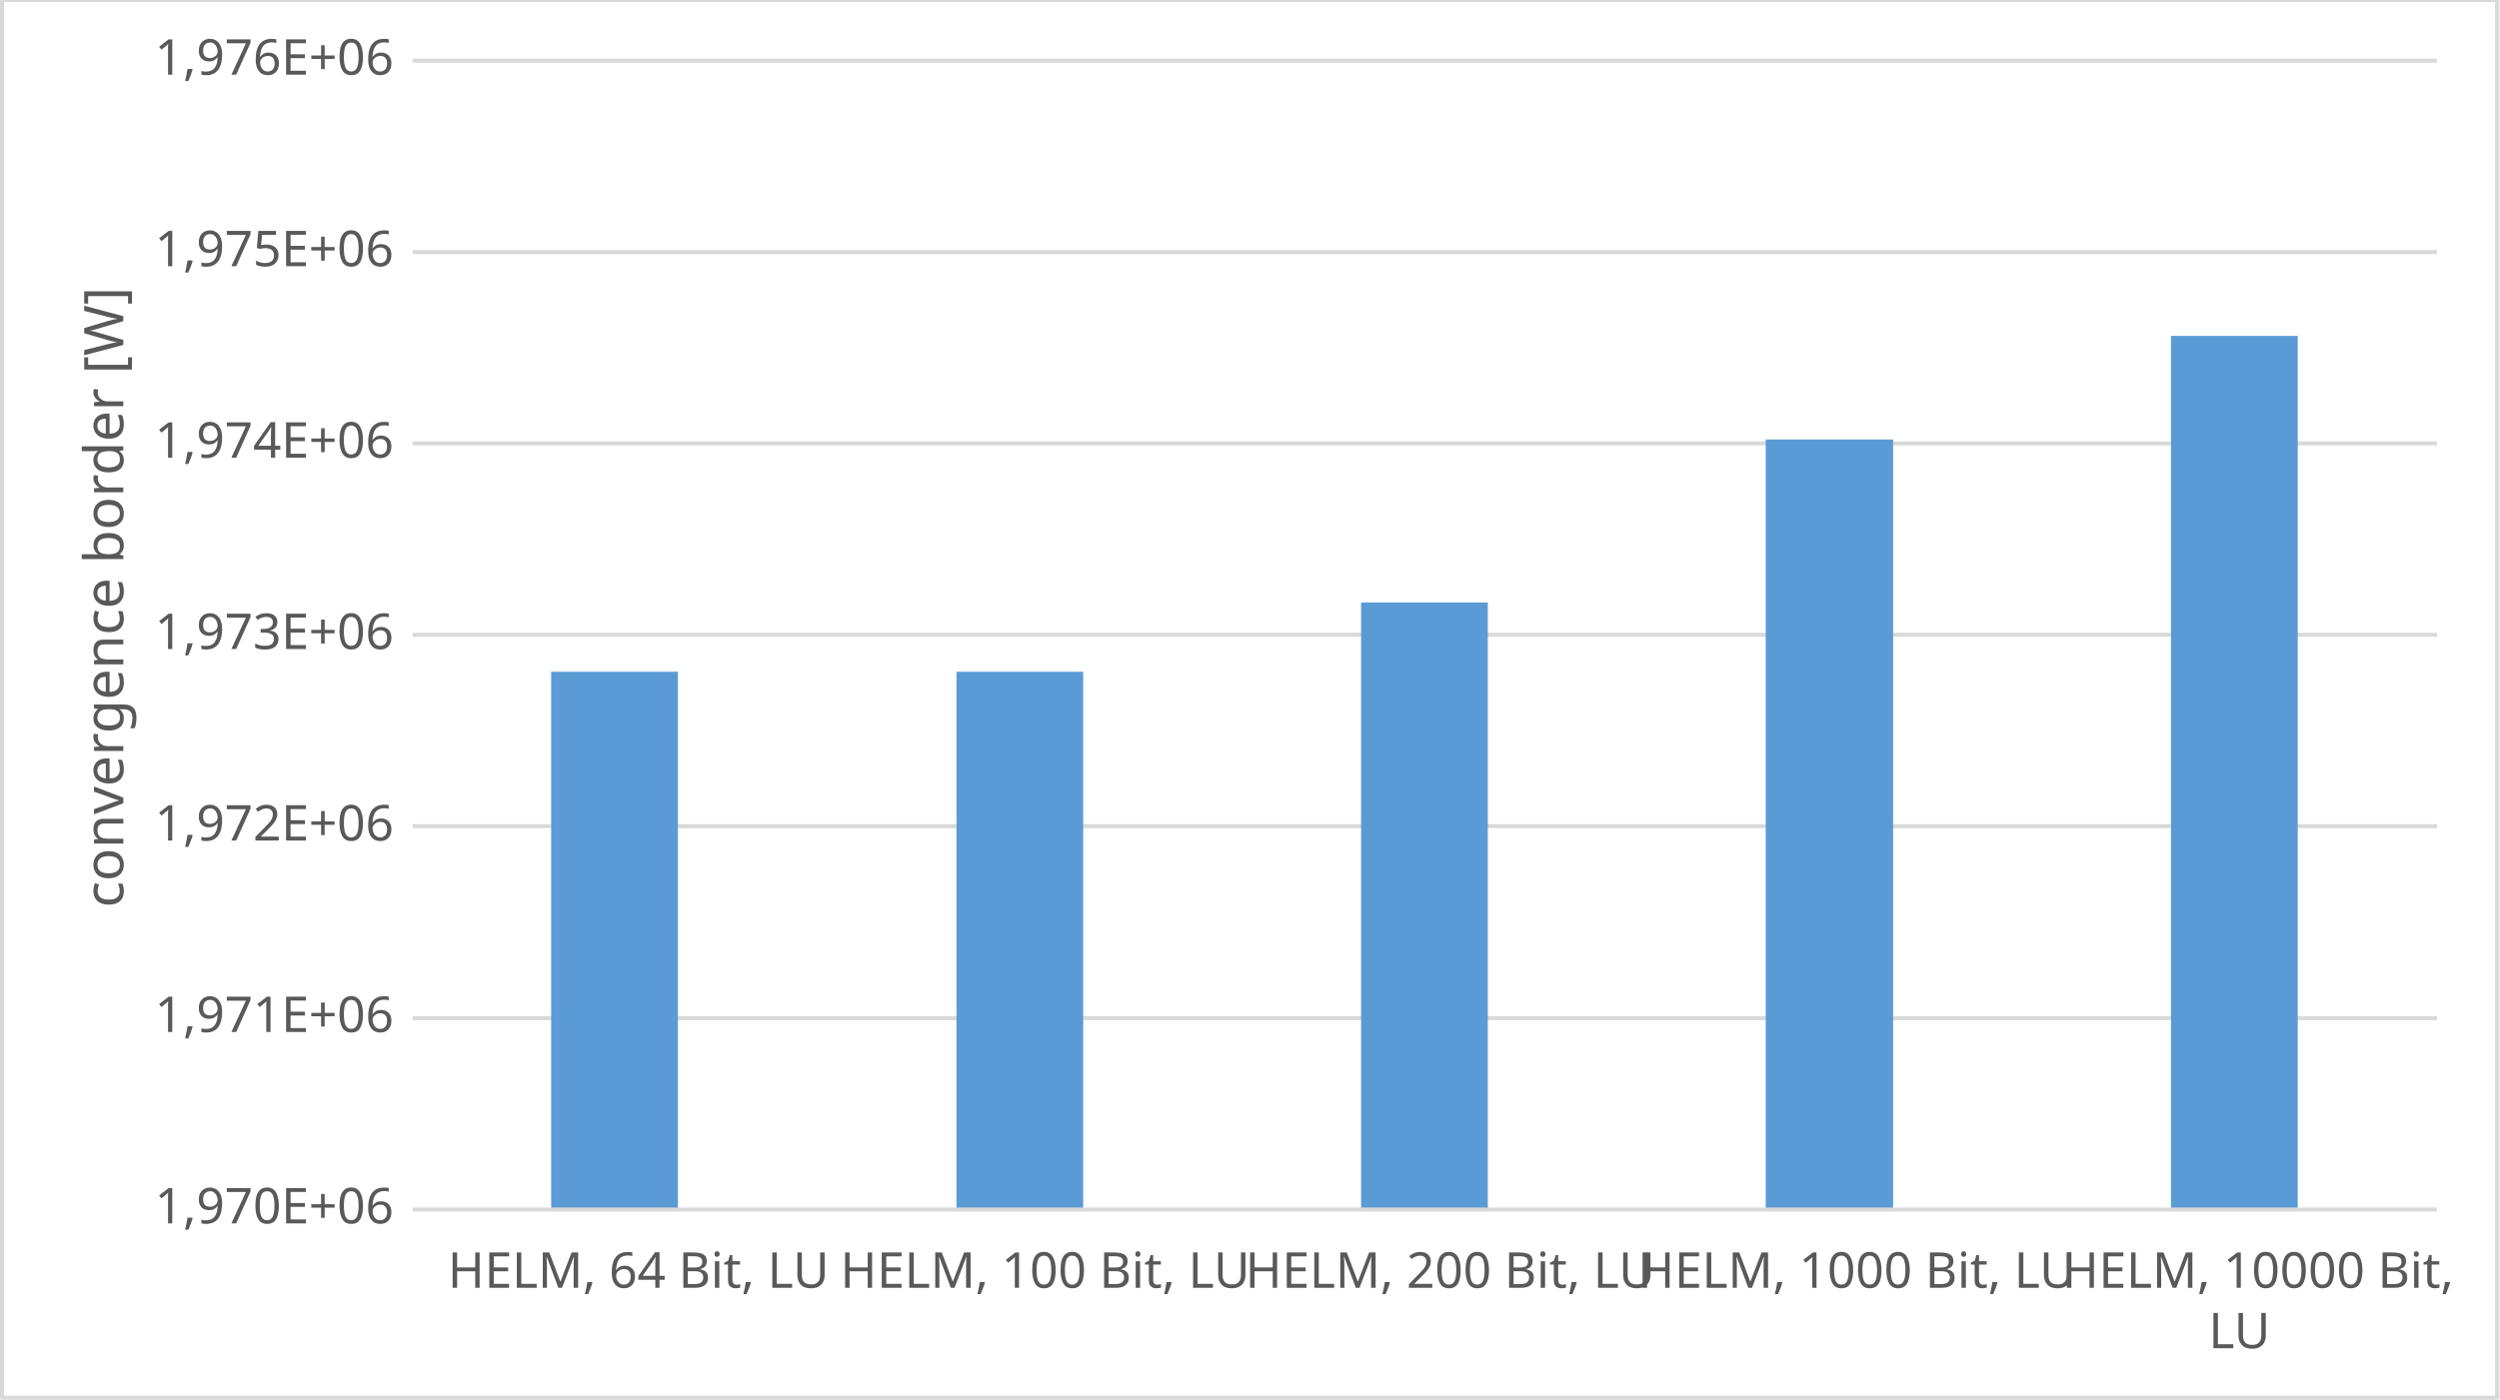
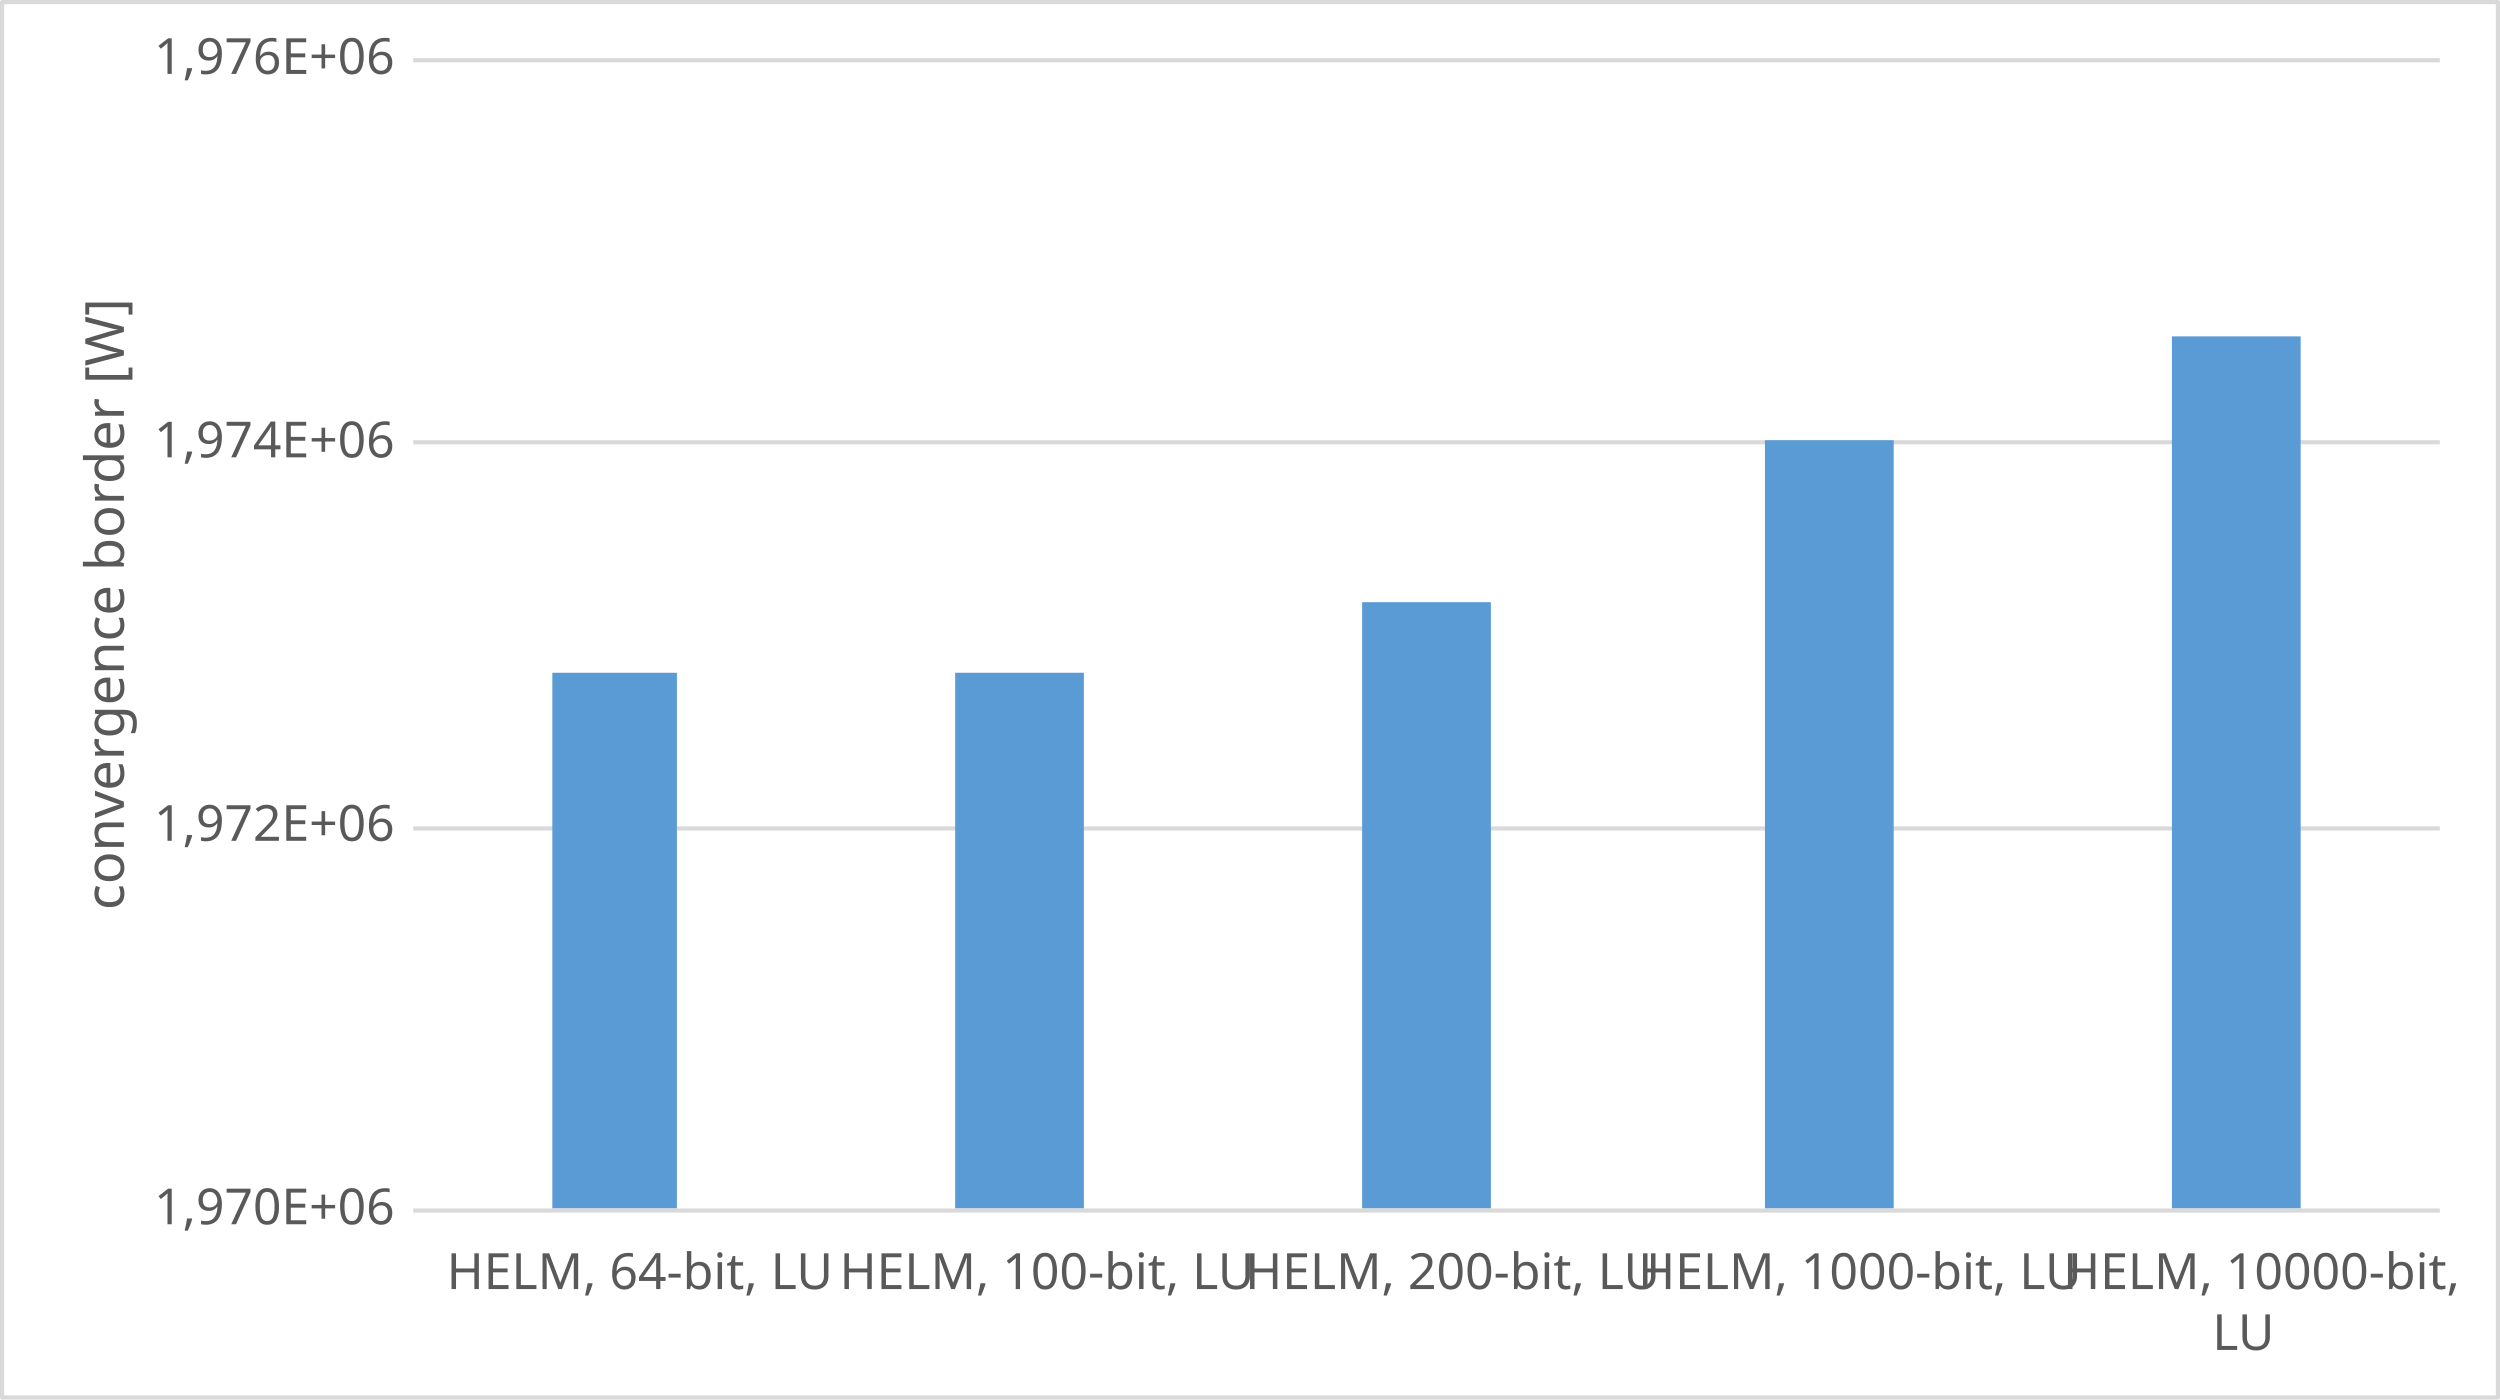
- <svg xmlns="http://www.w3.org/2000/svg" width="567.892" height="318.162" id="svg2" version="1.1">
-   <defs id="defs4">
-     <clipPath id="clipPath3175" clipPathUnits="userSpaceOnUse">
-       <path id="path3177" clip-rule="evenodd" d="M 9.2e-7,507 595.32,507 l 0,264.12 -595.32,0 0,-264.12 z" />
+ <svg xmlns="http://www.w3.org/2000/svg" id="svg2" version="1.1" width="564.376" height="315.944" xml:space="preserve">
+   <defs id="defs6">
+     <clipPath clipPathUnits="userSpaceOnUse" id="clipPath24">
+       <path d="m 72,517.5 450.75,0 0,252.75 -450.75,0 0,-252.75 z" clip-rule="evenodd" id="path26" />
    </clipPath>
-     <clipPath id="clipPath3163" clipPathUnits="userSpaceOnUse">
-       <path id="path3165" clip-rule="evenodd" d="m 70.8,517.08 453.6,0 0,254.04 -453.6,0 0,-254.04 z" />
+     <clipPath clipPathUnits="userSpaceOnUse" id="clipPath36">
+       <path d="m 72,517.5 450.75,0 0,252.75 -450.75,0 0,-252.75 z" clip-rule="evenodd" id="path38" />
    </clipPath>
-     <clipPath id="clipPath3151" clipPathUnits="userSpaceOnUse">
-       <path id="path3153" clip-rule="evenodd" d="m 70.8,517.08 453.6,0 0,254.04 -453.6,0 0,-254.04 z" />
+     <clipPath clipPathUnits="userSpaceOnUse" id="clipPath48">
+       <path d="m 72,517.5 450.75,0 0,252.75 -450.75,0 0,-252.75 z" clip-rule="evenodd" id="path50" />
    </clipPath>
-     <clipPath id="clipPath3139" clipPathUnits="userSpaceOnUse">
-       <path id="path3141" clip-rule="evenodd" d="m 70.8,517.08 453.6,0 0,254.04 -453.6,0 0,-254.04 z" />
+     <clipPath clipPathUnits="userSpaceOnUse" id="clipPath60">
+       <path d="m 72,517.5 450.75,0 0,252.75 -450.75,0 0,-252.75 z" clip-rule="evenodd" id="path62" />
    </clipPath>
-     <clipPath id="clipPath3127" clipPathUnits="userSpaceOnUse">
-       <path id="path3129" clip-rule="evenodd" d="m 70.8,517.08 453.6,0 0,254.04 -453.6,0 0,-254.04 z" />
+     <clipPath clipPathUnits="userSpaceOnUse" id="clipPath72">
+       <path d="m 72,517.5 450.75,0 0,252.75 -450.75,0 0,-252.75 z" clip-rule="evenodd" id="path74" />
    </clipPath>
-     <clipPath id="clipPath3115" clipPathUnits="userSpaceOnUse">
-       <path id="path3117" clip-rule="evenodd" d="m 70.8,517.08 453.6,0 0,254.04 -453.6,0 0,-254.04 z" />
+     <clipPath clipPathUnits="userSpaceOnUse" id="clipPath84">
+       <path d="m 72,517.5 450.75,0 0,252.75 -450.75,0 0,-252.75 z" clip-rule="evenodd" id="path86" />
    </clipPath>
-     <clipPath id="clipPath3103" clipPathUnits="userSpaceOnUse">
-       <path id="path3105" clip-rule="evenodd" d="m 70.8,517.08 453.6,0 0,254.04 -453.6,0 0,-254.04 z" />
+     <clipPath clipPathUnits="userSpaceOnUse" id="clipPath96">
+       <path d="m 72,517.5 450.75,0 0,252.75 -450.75,0 0,-252.75 z" clip-rule="evenodd" id="path98" />
    </clipPath>
-     <clipPath id="clipPath3091" clipPathUnits="userSpaceOnUse">
-       <path id="path3093" clip-rule="evenodd" d="m 70.8,517.08 453.6,0 0,254.04 -453.6,0 0,-254.04 z" />
+     <clipPath clipPathUnits="userSpaceOnUse" id="clipPath108">
+       <path d="m 72,517.5 450.75,0 0,252.75 -450.75,0 0,-252.75 z" clip-rule="evenodd" id="path110" />
    </clipPath>
-     <clipPath id="clipPath3079" clipPathUnits="userSpaceOnUse">
-       <path id="path3081" clip-rule="evenodd" d="m 70.8,517.08 453.6,0 0,254.04 -453.6,0 0,-254.04 z" />
+     <clipPath clipPathUnits="userSpaceOnUse" id="clipPath120">
+       <path d="m 72,517.5 450.75,0 0,252.75 -450.75,0 0,-252.75 z" clip-rule="evenodd" id="path122" />
    </clipPath>
-     <clipPath id="clipPath3067" clipPathUnits="userSpaceOnUse">
-       <path id="path3069" clip-rule="evenodd" d="m 70.8,517.08 453.6,0 0,254.04 -453.6,0 0,-254.04 z" />
+     <clipPath clipPathUnits="userSpaceOnUse" id="clipPath132">
+       <path d="m 72,517.5 450.75,0 0,252.75 -450.75,0 0,-252.75 z" clip-rule="evenodd" id="path134" />
    </clipPath>
-     <clipPath id="clipPath3055" clipPathUnits="userSpaceOnUse">
-       <path id="path3057" clip-rule="evenodd" d="m 70.8,517.08 453.6,0 0,254.04 -453.6,0 0,-254.04 z" />
+     <clipPath clipPathUnits="userSpaceOnUse" id="clipPath144">
+       <path d="m 72,517.5 450.75,0 0,252.75 -450.75,0 0,-252.75 z" clip-rule="evenodd" id="path146" />
    </clipPath>
-     <clipPath id="clipPath3043" clipPathUnits="userSpaceOnUse">
-       <path id="path3045" clip-rule="evenodd" d="m 70.8,517.08 453.6,0 0,254.04 -453.6,0 0,-254.04 z" />
-     </clipPath>
-     <clipPath id="clipPath3031" clipPathUnits="userSpaceOnUse">
-       <path id="path3033" clip-rule="evenodd" d="m 70.8,517.08 453.6,0 0,254.04 -453.6,0 0,-254.04 z" />
-     </clipPath>
-     <clipPath id="clipPath3019" clipPathUnits="userSpaceOnUse">
-       <path id="path3021" clip-rule="evenodd" d="m 70.8,517.08 453.6,0 0,254.04 -453.6,0 0,-254.04 z" />
-     </clipPath>
-     <clipPath id="clipPath3007" clipPathUnits="userSpaceOnUse">
-       <path id="path3009" clip-rule="evenodd" d="m 70.8,517.08 453.6,0 0,254.04 -453.6,0 0,-254.04 z" />
+     <clipPath clipPathUnits="userSpaceOnUse" id="clipPath156">
+       <path d="M 4.397e-6,507.75 595.5,507.75 l 0,262.5 -595.5,0 0,-262.5 z" clip-rule="evenodd" id="path158" />
    </clipPath>
  </defs>
-   <g id="layer1" transform="translate(-98.90305,-344.7158)">
-     <g transform="matrix(1.25,0,0,-1.25,10.85714,1308.616)" id="g2993">
-       <path id="path2995" style="fill:#ffffff;fill-opacity:1;fill-rule:evenodd;stroke:none" d="m 70.8,516.96 453.6,0 0,254.16 -453.6,0 0,-254.16 z" />
-       <path id="path2997" style="fill:none;stroke:#d9d9d9;stroke-width:0.72;stroke-linecap:butt;stroke-linejoin:round;stroke-miterlimit:10;stroke-opacity:1;stroke-dasharray:none" d="m 145.44,585.96 368.04,0 m -368.04,34.92 368.04,0 m -368.04,34.8 368.04,0 m -368.04,34.8 368.04,0 m -368.04,34.8 368.04,0 m -368.04,34.8 368.04,0" />
-       <path id="path2999" style="fill:#5b9bd5;fill-opacity:1;fill-rule:nonzero;stroke:none" d="m 170.64,648.96 23.04,0 0,-97.8 -23.04,0 0,97.8 z m 73.68,0 23.04,0 0,-97.8 -23.04,0 0,97.8 z m 73.56,12.6 23.04,0 0,-110.4 -23.04,0 0,110.4 z m 73.56,29.64 23.16,0 0,-140.04 -23.16,0 0,140.04 z m 73.68,18.84 23.04,0 0,-158.88 -23.04,0 0,158.88 z" />
-       <path id="path3001" style="fill:none;stroke:#d9d9d9;stroke-width:0.72;stroke-linecap:butt;stroke-linejoin:round;stroke-miterlimit:10;stroke-opacity:1;stroke-dasharray:none" d="m 145.44,551.16 368.04,0" />
-       <g id="g3003">
-         <g clip-path="url(#clipPath3007)" id="g3005">
-           <text id="text3011" transform="matrix(1,0,0,-1,98.568,548.64)">
-             <tspan id="tspan3013" y="0" x="0 4.563 6.813 11.376 15.939 20.502 24.84 29.394 33.957" style="font-size:9px;font-variant:normal;font-weight:normal;writing-mode:lr-tb;fill:#595959;fill-opacity:1;fill-rule:nonzero;stroke:none;font-family:Calibri;-inkscape-font-specification:Calibri">1,970E+06</tspan>
-           </text>
-         </g>
+   <g id="g10" transform="matrix(1.25,0,0,-1.25,-89.99953,962.8125)">
+     <path d="m 72,517.5 451.5,0 0,252.75 -451.5,0 0,-252.75 z" style="fill:#ffffff;fill-opacity:1;fill-rule:evenodd;stroke:none" id="path12" />
+     <path d="m 146.63,620.63 366,0 m -366,69.75 366,0 m -366,68.99 366,0" style="fill:none;stroke:#d9d9d9;stroke-width:0.751;stroke-linecap:butt;stroke-linejoin:round;stroke-miterlimit:10;stroke-opacity:1;stroke-dasharray:none" id="path14" />
+     <path d="m 171.75,648.75 22.5,0 0,-96.75 -22.5,0 0,96.75 z m 72.75,0 23.25,0 0,-96.75 -23.25,0 0,96.75 z m 73.5,12.75 23.25,0 0,-109.5 -23.25,0 0,109.5 z m 72.75,29.25 23.25,0 0,-138.75 -23.25,0 0,138.75 z m 73.5,18.75 23.25,0 0,-157.5 -23.25,0 0,157.5 z" style="fill:#5b9bd5;fill-opacity:1;fill-rule:nonzero;stroke:none" id="path16" />
+     <path d="m 146.63,551.63 366,-0.01" style="fill:none;stroke:#d9d9d9;stroke-width:0.751;stroke-linecap:butt;stroke-linejoin:round;stroke-miterlimit:10;stroke-opacity:1;stroke-dasharray:none" id="path18" />
+     <g id="g20">
+       <g id="g22" clip-path="url(#clipPath24)">
+         <text transform="matrix(1,0,0,-1,99.825,549.15)" id="text28">
+           <tspan style="font-size:9px;font-variant:normal;font-weight:normal;writing-mode:lr-tb;fill:#595959;fill-opacity:1;fill-rule:nonzero;stroke:none;font-family:Calibri;-inkscape-font-specification:Calibri" x="0 4.527 6.777 11.304 15.831 20.358 24.876 29.394 33.921" y="0" id="tspan30">1,970E+06</tspan>
+         </text>
      </g>
-       <g id="g3015">
-         <g clip-path="url(#clipPath3019)" id="g3017">
-           <text id="text3023" transform="matrix(1,0,0,-1,98.568,583.44)">
-             <tspan id="tspan3025" y="0" x="0 4.563 6.813 11.376 15.939 20.502 24.84 29.394 33.957" style="font-size:9px;font-variant:normal;font-weight:normal;writing-mode:lr-tb;fill:#595959;fill-opacity:1;fill-rule:nonzero;stroke:none;font-family:Calibri;-inkscape-font-specification:Calibri">1,971E+06</tspan>
-           </text>
-         </g>
+     </g>
+     <g id="g32">
+       <g id="g34" clip-path="url(#clipPath36)">
+         <text transform="matrix(1,0,0,-1,99.825,618.4)" id="text40">
+           <tspan style="font-size:9px;font-variant:normal;font-weight:normal;writing-mode:lr-tb;fill:#595959;fill-opacity:1;fill-rule:nonzero;stroke:none;font-family:Calibri;-inkscape-font-specification:Calibri" x="0 4.527 6.777 11.304 15.831 20.358 24.876 29.394 33.921" y="0" id="tspan42">1,972E+06</tspan>
+         </text>
      </g>
-       <g id="g3027">
-         <g clip-path="url(#clipPath3031)" id="g3029">
-           <text id="text3035" transform="matrix(1,0,0,-1,98.568,618.26)">
-             <tspan id="tspan3037" y="0" x="0 4.563 6.813 11.376 15.939 20.502 24.84 29.394 33.957" style="font-size:9px;font-variant:normal;font-weight:normal;writing-mode:lr-tb;fill:#595959;fill-opacity:1;fill-rule:nonzero;stroke:none;font-family:Calibri;-inkscape-font-specification:Calibri">1,972E+06</tspan>
-           </text>
-         </g>
+     </g>
+     <g id="g44">
+       <g id="g46" clip-path="url(#clipPath48)">
+         <text transform="matrix(1,0,0,-1,99.825,687.65)" id="text52">
+           <tspan style="font-size:9px;font-variant:normal;font-weight:normal;writing-mode:lr-tb;fill:#595959;fill-opacity:1;fill-rule:nonzero;stroke:none;font-family:Calibri;-inkscape-font-specification:Calibri" x="0 4.527 6.777 11.304 15.831 20.358 24.876 29.394 33.921" y="0" id="tspan54">1,974E+06</tspan>
+         </text>
      </g>
-       <g id="g3039">
-         <g clip-path="url(#clipPath3043)" id="g3041">
-           <text id="text3047" transform="matrix(1,0,0,-1,98.568,653.09)">
-             <tspan id="tspan3049" y="0" x="0 4.563 6.813 11.376 15.939 20.502 24.84 29.394 33.957" style="font-size:9px;font-variant:normal;font-weight:normal;writing-mode:lr-tb;fill:#595959;fill-opacity:1;fill-rule:nonzero;stroke:none;font-family:Calibri;-inkscape-font-specification:Calibri">1,973E+06</tspan>
-           </text>
-         </g>
+     </g>
+     <g id="g56">
+       <g id="g58" clip-path="url(#clipPath60)">
+         <text transform="matrix(1,0,0,-1,99.825,756.9)" id="text64">
+           <tspan style="font-size:9px;font-variant:normal;font-weight:normal;writing-mode:lr-tb;fill:#595959;fill-opacity:1;fill-rule:nonzero;stroke:none;font-family:Calibri;-inkscape-font-specification:Calibri" x="0 4.527 6.777 11.304 15.831 20.358 24.876 29.394 33.921" y="0" id="tspan66">1,976E+06</tspan>
+         </text>
      </g>
-       <g id="g3051">
-         <g clip-path="url(#clipPath3055)" id="g3053">
-           <text id="text3059" transform="matrix(1,0,0,-1,98.568,687.89)">
-             <tspan id="tspan3061" y="0" x="0 4.563 6.813 11.376 15.939 20.502 24.84 29.394 33.957" style="font-size:9px;font-variant:normal;font-weight:normal;writing-mode:lr-tb;fill:#595959;fill-opacity:1;fill-rule:nonzero;stroke:none;font-family:Calibri;-inkscape-font-specification:Calibri">1,974E+06</tspan>
-           </text>
-         </g>
+     </g>
+     <g id="g68">
+       <g id="g70" clip-path="url(#clipPath72)">
+         <text transform="matrix(1,0,0,-1,152.67,537.45)" id="text76">
+           <tspan style="font-size:9.025px;font-variant:normal;font-weight:normal;writing-mode:lr-tb;fill:#595959;fill-opacity:1;fill-rule:nonzero;stroke:none;font-family:Calibri;-inkscape-font-specification:Calibri" x="0 5.253 9.747 13.501 21.741 23.997 25.496 29.999 35.243 37.49 41.993 44.232 47.255 49.484 51.722 55.477" y="0" id="tspan78">HELM, 64-bit, LU</tspan>
+         </text>
      </g>
-       <g id="g3063">
-         <g clip-path="url(#clipPath3067)" id="g3065">
-           <text id="text3071" transform="matrix(1,0,0,-1,98.568,722.71)">
-             <tspan id="tspan3073" y="0" x="0 4.563 6.813 11.376 15.939 20.502 24.84 29.394 33.957" style="font-size:9px;font-variant:normal;font-weight:normal;writing-mode:lr-tb;fill:#595959;fill-opacity:1;fill-rule:nonzero;stroke:none;font-family:Calibri;-inkscape-font-specification:Calibri">1,975E+06</tspan>
-           </text>
-         </g>
+     </g>
+     <g id="g80">
+       <g id="g82" clip-path="url(#clipPath84)">
+         <text transform="matrix(1,0,0,-1,223.63,537.45)" id="text88">
+           <tspan style="font-size:9.025px;font-variant:normal;font-weight:normal;writing-mode:lr-tb;fill:#595959;fill-opacity:1;fill-rule:nonzero;stroke:none;font-family:Calibri;-inkscape-font-specification:Calibri" x="0 5.253 9.747 13.501 21.741 23.997 25.496 29.999 35.243 39.746 41.993 47.237 48.735 51.758 53.988 56.226 59.98" y="0" id="tspan90">HELM, 100-bit, LU</tspan>
+         </text>
      </g>
-       <g id="g3075">
-         <g clip-path="url(#clipPath3079)" id="g3077">
-           <text id="text3083" transform="matrix(1,0,0,-1,98.568,757.54)">
-             <tspan id="tspan3085" y="0" x="0 4.563 6.813 11.376 15.939 20.502 24.84 29.394 33.957" style="font-size:9px;font-variant:normal;font-weight:normal;writing-mode:lr-tb;fill:#595959;fill-opacity:1;fill-rule:nonzero;stroke:none;font-family:Calibri;-inkscape-font-specification:Calibri">1,976E+06</tspan>
-           </text>
-         </g>
+     </g>
+     <g id="g92">
+       <g id="g94" clip-path="url(#clipPath96)">
+         <text transform="matrix(1,0,0,-1,296.88,537.45)" id="text100">
+           <tspan style="font-size:9.025px;font-variant:normal;font-weight:normal;writing-mode:lr-tb;fill:#595959;fill-opacity:1;fill-rule:nonzero;stroke:none;font-family:Calibri;-inkscape-font-specification:Calibri" x="0 5.253 9.747 13.501 21.741 23.997 25.496 29.999 35.243 39.746 41.993 47.237 48.735 51.758 53.988 56.226 59.98" y="0" id="tspan102">HELM, 200-bit, LU</tspan>
+         </text>
      </g>
-       <g id="g3087">
-         <g clip-path="url(#clipPath3091)" id="g3089">
-           <text id="text3095" transform="matrix(1,0,0,-1,151.85,536.93)">
-             <tspan id="tspan3097" y="0" x="0 5.634 9.954 13.788 21.483 23.733 25.767 30.33 34.893 36.927 41.751 43.902 46.917 49.059 51.093 54.927" style="font-size:9px;font-variant:normal;font-weight:normal;writing-mode:lr-tb;fill:#595959;fill-opacity:1;fill-rule:nonzero;stroke:none;font-family:Calibri;-inkscape-font-specification:Calibri">HELM, 64 Bit, LU</tspan>
-           </text>
-         </g>
+     </g>
+     <g id="g104">
+       <g id="g106" clip-path="url(#clipPath108)">
+         <text transform="matrix(1,0,0,-1,367.85,537.45)" id="text112">
+           <tspan style="font-size:9.025px;font-variant:normal;font-weight:normal;writing-mode:lr-tb;fill:#595959;fill-opacity:1;fill-rule:nonzero;stroke:none;font-family:Calibri;-inkscape-font-specification:Calibri" x="0 5.253 9.747 13.501 21.741 23.997 25.496 29.999 35.243 39.746 44.25 46.497 51.74 53.238 56.262 58.491 60.729 64.484" y="0" id="tspan114">HELM, 1000-bit, LU</tspan>
+         </text>
      </g>
-       <g id="g3099">
-         <g clip-path="url(#clipPath3103)" id="g3101">
-           <text id="text3107" transform="matrix(1,0,0,-1,223.2,536.93)">
-             <tspan id="tspan3109" y="0" x="0 5.634 9.954 13.788 21.483 23.733 25.767 30.33 34.893 39.456 41.49 46.305 48.456 51.471 53.613 55.647 59.481" style="font-size:9px;font-variant:normal;font-weight:normal;writing-mode:lr-tb;fill:#595959;fill-opacity:1;fill-rule:nonzero;stroke:none;font-family:Calibri;-inkscape-font-specification:Calibri">HELM, 100 Bit, LU</tspan>
-           </text>
-         </g>
+     </g>
+     <g id="g116">
+       <g id="g118" clip-path="url(#clipPath120)">
+         <text transform="matrix(1,0,0,-1,444.6,537.45)" id="text124">
+           <tspan style="font-size:9.025px;font-variant:normal;font-weight:normal;writing-mode:lr-tb;fill:#595959;fill-opacity:1;fill-rule:nonzero;stroke:none;font-family:Calibri;-inkscape-font-specification:Calibri" x="0 5.253 9.747 13.501 21.768 24.025 25.523 30.026 35.27 39.773 44.277 48.78 51.027 56.271 57.769 61.514" y="0" id="tspan126">HELM, 10000-bit,</tspan>
+         </text>
      </g>
-       <g id="g3111">
-         <g clip-path="url(#clipPath3115)" id="g3113">
-           <text id="text3119" transform="matrix(1,0,0,-1,296.83,536.93)">
-             <tspan id="tspan3121" y="0" x="0 5.634 9.954 13.788 21.483 23.733 25.767 30.33 34.893 39.456 41.49 46.305 48.456 51.471 53.613 55.647 59.481" style="font-size:9px;font-variant:normal;font-weight:normal;writing-mode:lr-tb;fill:#595959;fill-opacity:1;fill-rule:nonzero;stroke:none;font-family:Calibri;-inkscape-font-specification:Calibri">HELM, 200 Bit, LU</tspan>
-           </text>
-         </g>
+     </g>
+     <g id="g128">
+       <g id="g130" clip-path="url(#clipPath132)">
+         <text transform="matrix(1,0,0,-1,471.55,526.45)" id="text136">
+           <tspan style="font-size:9px;font-variant:normal;font-weight:normal;writing-mode:lr-tb;fill:#595959;fill-opacity:1;fill-rule:nonzero;stroke:none;font-family:Calibri;-inkscape-font-specification:Calibri" x="0 3.75" y="0" id="tspan138">LU</tspan>
+         </text>
      </g>
-       <g id="g3123">
-         <g clip-path="url(#clipPath3127)" id="g3125">
-           <text id="text3131" transform="matrix(1,0,0,-1,368.18,536.93)">
-             <tspan id="tspan3133" y="0" x="0 5.634 9.954 13.788 21.483 23.733 25.767 30.33 34.893 39.456 44.019 46.053 50.868 53.019 56.034 58.176 60.21 64.044" style="font-size:9px;font-variant:normal;font-weight:normal;writing-mode:lr-tb;fill:#595959;fill-opacity:1;fill-rule:nonzero;stroke:none;font-family:Calibri;-inkscape-font-specification:Calibri">HELM, 1000 Bit, LU</tspan>
-           </text>
-         </g>
+     </g>
+     <g id="g140">
+       <g id="g142" clip-path="url(#clipPath144)">
+         <text transform="matrix(-4.4e-8,1,1,4.4e-8,94.375,605.9)" id="text148">
+           <tspan style="font-size:9.75px;font-variant:normal;font-weight:normal;writing-mode:lr-tb;fill:#595959;fill-opacity:1;fill-rule:nonzero;stroke:none;font-family:Calibri;-inkscape-font-specification:Calibri" x="0 4.495 9.731 14.966 19.461 23.965 27.709 32.214 36.718 41.954 46.449 50.953 53.947 59.182 64.418 68.162 73.398 77.902 81.647 83.889 86.882 95.882" y="0" id="tspan150">convergence border [W]</tspan>
+         </text>
      </g>
-       <g id="g3135">
-         <g clip-path="url(#clipPath3139)" id="g3137">
-           <text id="text3143" transform="matrix(1,0,0,-1,445.32,536.93)">
-             <tspan id="tspan3145" y="0" x="0 5.634 9.954 13.788 21.483 23.733 25.767 30.33 34.893 39.456 44.019 48.582 50.616 55.431 57.582 60.597" style="font-size:9px;font-variant:normal;font-weight:normal;writing-mode:lr-tb;fill:#595959;fill-opacity:1;fill-rule:nonzero;stroke:none;font-family:Calibri;-inkscape-font-specification:Calibri">HELM, 10000 Bit,</tspan>
-           </text>
-         </g>
-       </g>
-       <g id="g3147">
-         <g clip-path="url(#clipPath3151)" id="g3149">
-           <text id="text3155" transform="matrix(1,0,0,-1,471.96,525.94)">
-             <tspan id="tspan3157" y="0" x="0 3.84" style="font-size:9px;font-variant:normal;font-weight:normal;writing-mode:lr-tb;fill:#595959;fill-opacity:1;fill-rule:nonzero;stroke:none;font-family:Calibri;-inkscape-font-specification:Calibri">LU</tspan>
-           </text>
-         </g>
-       </g>
-       <g id="g3159">
-         <g clip-path="url(#clipPath3163)" id="g3161">
-           <text id="text3167" transform="matrix(-4.4e-8,1,1,4.4e-8,92.856,606.07)">
-             <tspan id="tspan3169" y="0" x="0 4.213 9.462 14.751 19.193 24.113 27.589 32.28 37.191 42.459 46.673 51.583 54.093 59.362 64.63 68.106 73.385 78.306 81.782 84.052 87.05 95.915" style="font-size:9.96px;font-variant:normal;font-weight:normal;writing-mode:lr-tb;fill:#595959;fill-opacity:1;fill-rule:nonzero;stroke:none;font-family:Calibri;-inkscape-font-specification:Calibri">convergence border [W]</tspan>
-           </text>
-         </g>
-       </g>
-       <g id="g3171">
-         <g clip-path="url(#clipPath3175)" id="g3173">
-           <path id="path3179" style="fill:none;stroke:#d9d9d9;stroke-width:0.72;stroke-linecap:butt;stroke-linejoin:round;stroke-miterlimit:10;stroke-opacity:1;stroke-dasharray:none" d="m 70.8,516.96 453.6,0 0,254.16 -453.6,0 0,-254.16 z" />
-         </g>
+     </g>
+     <g id="g152">
+       <g id="g154" clip-path="url(#clipPath156)">
+         <path d="m 72.375,517.87 450.75,0 0,252 -450.75,0 0,-252 z" style="fill:none;stroke:#d9d9d9;stroke-width:0.751;stroke-linecap:butt;stroke-linejoin:round;stroke-miterlimit:10;stroke-opacity:1;stroke-dasharray:none" id="path160" />
      </g>
    </g>
  </g>
</svg>
